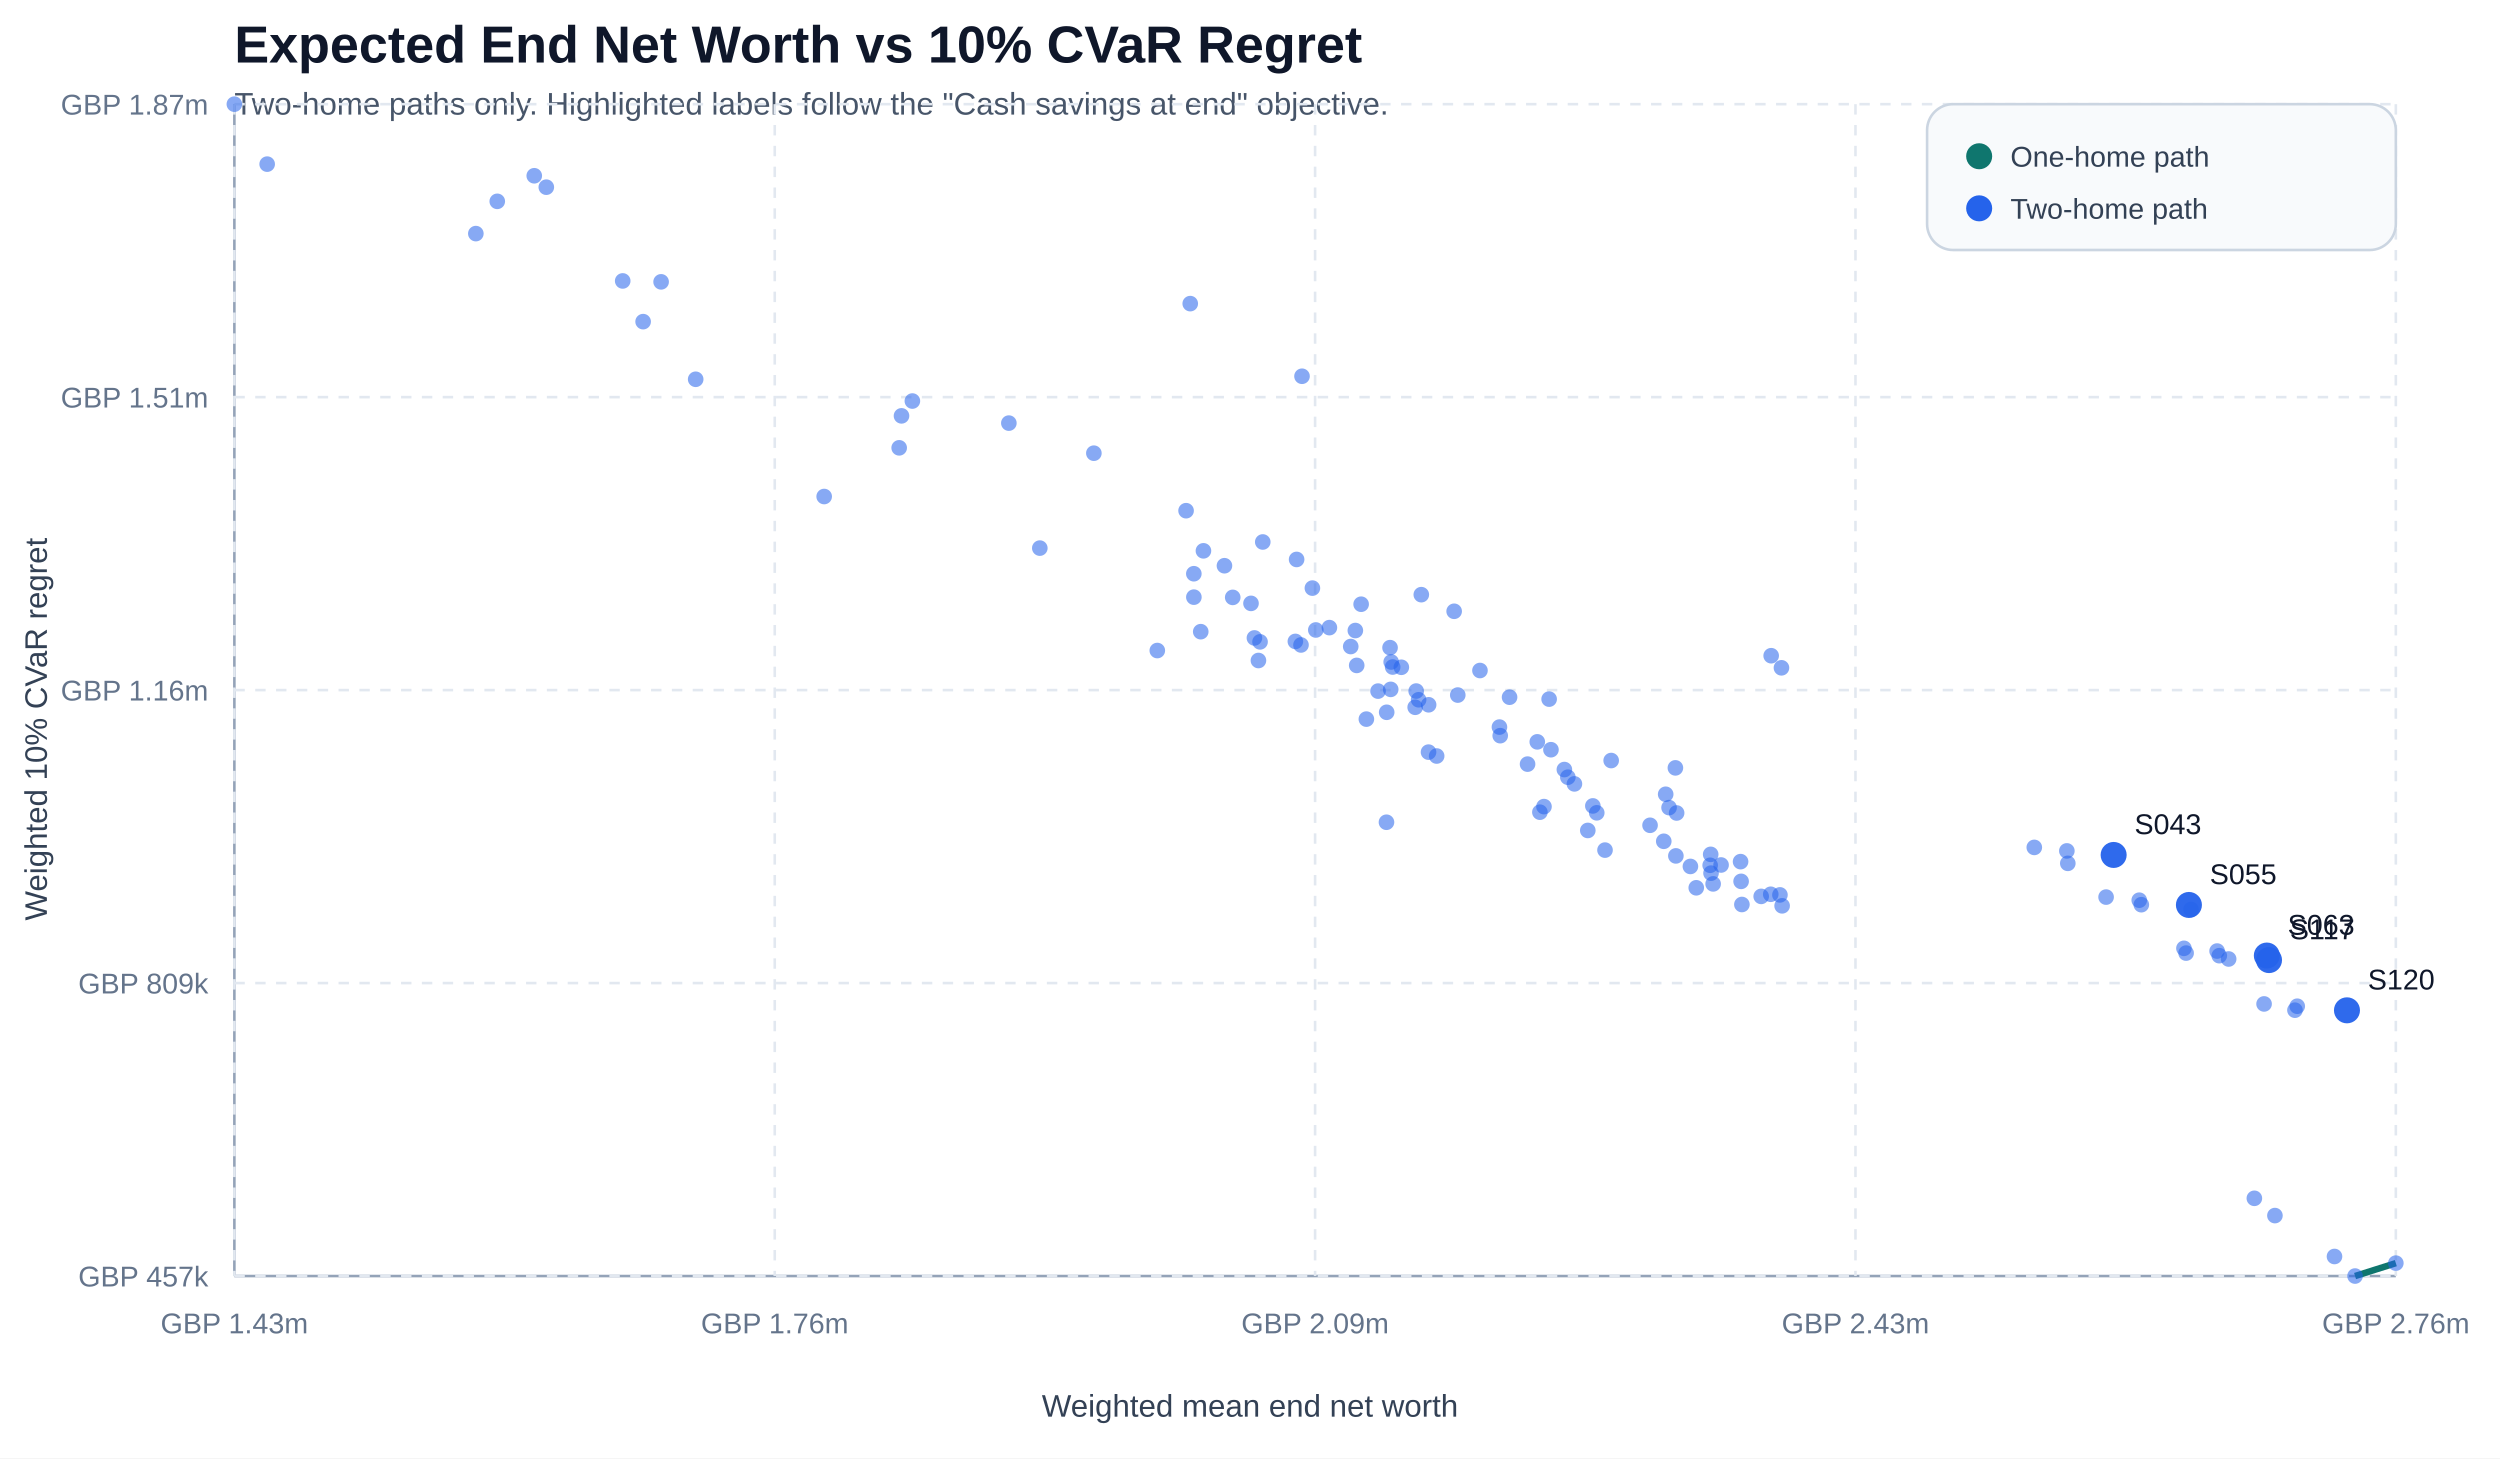
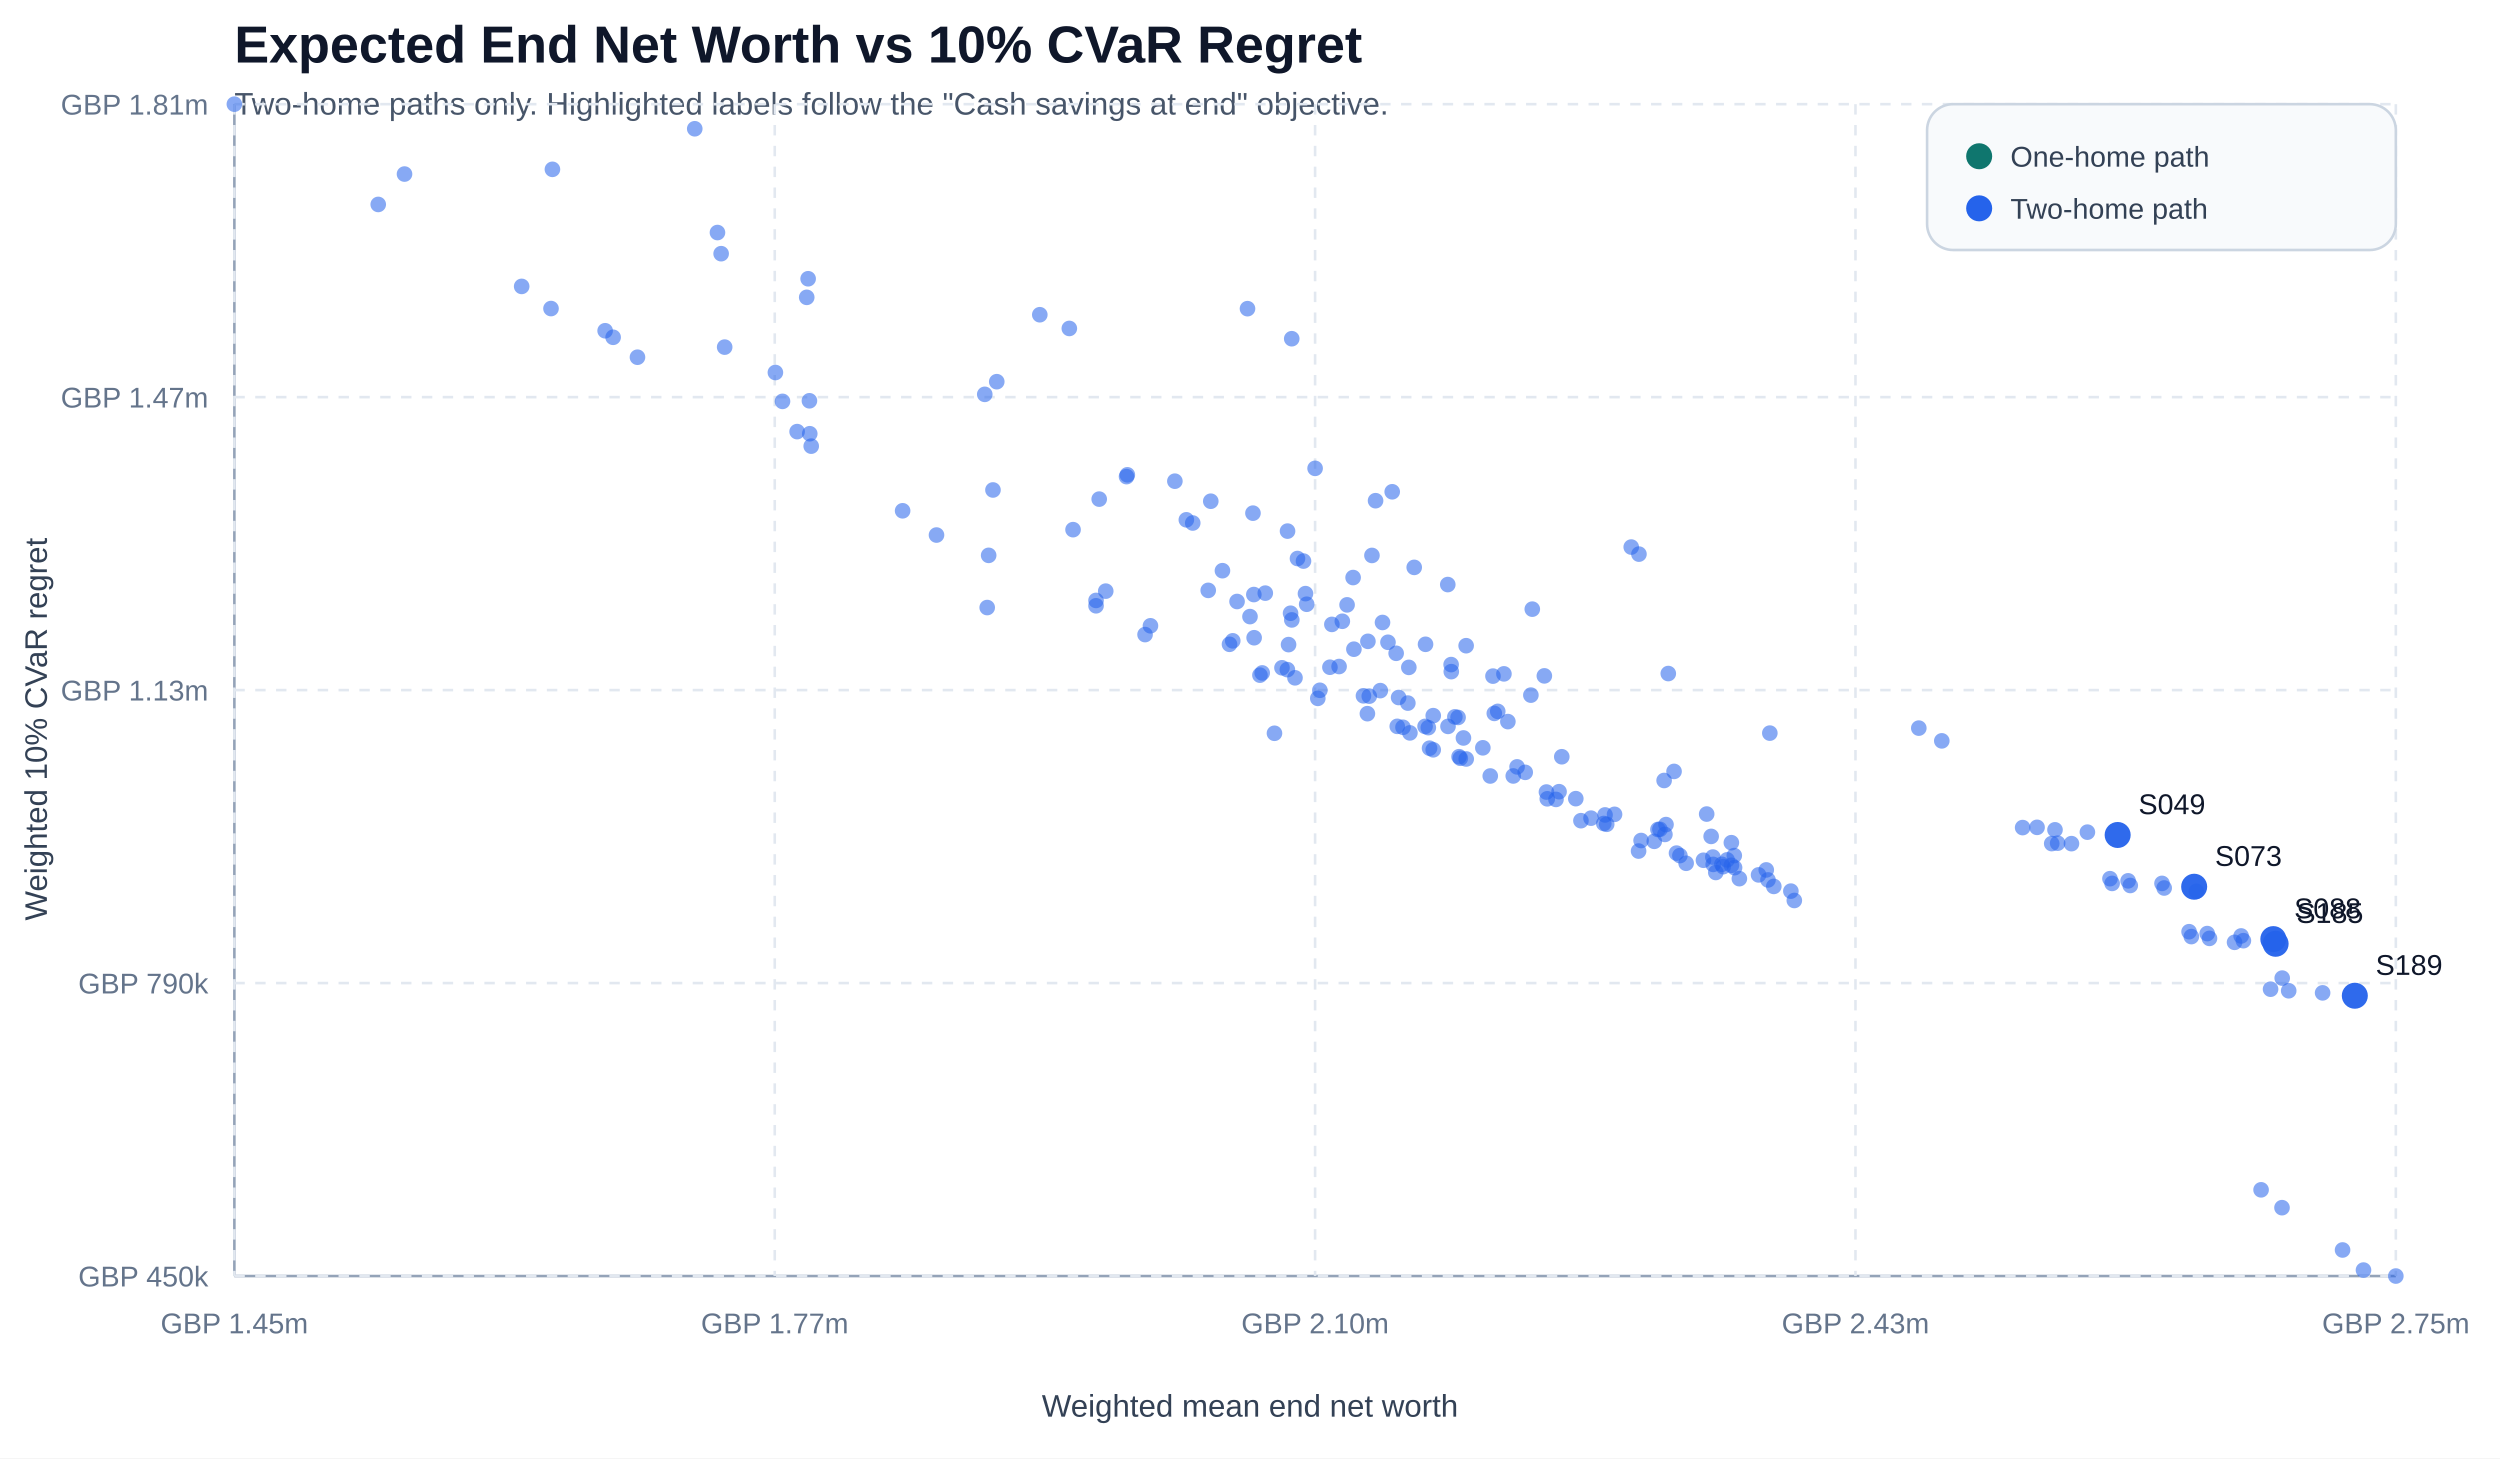
<svg xmlns="http://www.w3.org/2000/svg" width="960" height="560" viewBox="0 0 960 560">
  <rect width="960" height="560" fill="#ffffff" />
  <text x="90" y="24" font-size="20" font-family="Arial, sans-serif" font-weight="700" fill="#0f172a">Expected End Net Worth vs 10% CVaR Regret</text>
  <text x="90" y="44" font-size="12" font-family="Arial, sans-serif" fill="#475569">Two-home paths only. Highlighted labels follow the "Cash savings at end" objective.</text>
  <line x1="90" y1="490" x2="920" y2="490" stroke="#94a3b8" />
  <line x1="90" y1="40" x2="90" y2="490" stroke="#94a3b8" />
  <line x1="90" y1="40" x2="90" y2="490" stroke="#e2e8f0" stroke-dasharray="4 4" />
  <line x1="90" y1="490" x2="920" y2="490" stroke="#e2e8f0" stroke-dasharray="4 4" />
-   <text x="90" y="512" text-anchor="middle" font-size="11" font-family="Arial, sans-serif" fill="#64748b">GBP 1.43m</text>
-   <text x="80" y="494" text-anchor="end" font-size="11" font-family="Arial, sans-serif" fill="#64748b">GBP 457k</text>
+   <text x="90" y="512" text-anchor="middle" font-size="11" font-family="Arial, sans-serif" fill="#64748b">GBP 1.45m</text>
+   <text x="80" y="494" text-anchor="end" font-size="11" font-family="Arial, sans-serif" fill="#64748b">GBP 450k</text>
  <line x1="297.5" y1="40" x2="297.5" y2="490" stroke="#e2e8f0" stroke-dasharray="4 4" />
  <line x1="90" y1="377.5" x2="920" y2="377.5" stroke="#e2e8f0" stroke-dasharray="4 4" />
-   <text x="297.5" y="512" text-anchor="middle" font-size="11" font-family="Arial, sans-serif" fill="#64748b">GBP 1.76m</text>
-   <text x="80" y="381.5" text-anchor="end" font-size="11" font-family="Arial, sans-serif" fill="#64748b">GBP 809k</text>
+   <text x="297.5" y="512" text-anchor="middle" font-size="11" font-family="Arial, sans-serif" fill="#64748b">GBP 1.77m</text>
+   <text x="80" y="381.5" text-anchor="end" font-size="11" font-family="Arial, sans-serif" fill="#64748b">GBP 790k</text>
  <line x1="505" y1="40" x2="505" y2="490" stroke="#e2e8f0" stroke-dasharray="4 4" />
  <line x1="90" y1="265" x2="920" y2="265" stroke="#e2e8f0" stroke-dasharray="4 4" />
-   <text x="505" y="512" text-anchor="middle" font-size="11" font-family="Arial, sans-serif" fill="#64748b">GBP 2.09m</text>
-   <text x="80" y="269" text-anchor="end" font-size="11" font-family="Arial, sans-serif" fill="#64748b">GBP 1.16m</text>
+   <text x="505" y="512" text-anchor="middle" font-size="11" font-family="Arial, sans-serif" fill="#64748b">GBP 2.10m</text>
+   <text x="80" y="269" text-anchor="end" font-size="11" font-family="Arial, sans-serif" fill="#64748b">GBP 1.13m</text>
  <line x1="712.5" y1="40" x2="712.5" y2="490" stroke="#e2e8f0" stroke-dasharray="4 4" />
  <line x1="90" y1="152.5" x2="920" y2="152.5" stroke="#e2e8f0" stroke-dasharray="4 4" />
  <text x="712.5" y="512" text-anchor="middle" font-size="11" font-family="Arial, sans-serif" fill="#64748b">GBP 2.43m</text>
-   <text x="80" y="156.5" text-anchor="end" font-size="11" font-family="Arial, sans-serif" fill="#64748b">GBP 1.51m</text>
+   <text x="80" y="156.5" text-anchor="end" font-size="11" font-family="Arial, sans-serif" fill="#64748b">GBP 1.47m</text>
  <line x1="920" y1="40" x2="920" y2="490" stroke="#e2e8f0" stroke-dasharray="4 4" />
  <line x1="90" y1="40" x2="920" y2="40" stroke="#e2e8f0" stroke-dasharray="4 4" />
-   <text x="920" y="512" text-anchor="middle" font-size="11" font-family="Arial, sans-serif" fill="#64748b">GBP 2.76m</text>
-   <text x="80" y="44" text-anchor="end" font-size="11" font-family="Arial, sans-serif" fill="#64748b">GBP 1.87m</text>
-   <polyline points="904.342,490 920,485.042" fill="none" stroke="#0f766e" stroke-width="2.5" />
-   <circle cx="591.321" cy="311.881" r="3" fill="#2563eb" opacity="0.55" />
-   <circle cx="524.688" cy="276.14" r="3" fill="#2563eb" opacity="0.55" />
-   <circle cx="559.784" cy="266.905" r="3" fill="#2563eb" opacity="0.55" />
-   <circle cx="548.556" cy="288.819" r="3" fill="#2563eb" opacity="0.55" />
-   <circle cx="651.364" cy="340.913" r="3" fill="#2563eb" opacity="0.55" />
-   <circle cx="668.889" cy="347.326" r="3" fill="#2563eb" opacity="0.55" />
-   <circle cx="616.324" cy="326.442" r="3" fill="#2563eb" opacity="0.55" />
-   <circle cx="611.655" cy="309.472" r="3" fill="#2563eb" opacity="0.55" />
-   <circle cx="643.535" cy="328.665" r="3" fill="#2563eb" opacity="0.55" />
-   <circle cx="543.816" cy="265.368" r="3" fill="#2563eb" opacity="0.55" />
-   <circle cx="586.582" cy="293.422" r="3" fill="#2563eb" opacity="0.55" />
-   <circle cx="590.314" cy="284.871" r="3" fill="#2563eb" opacity="0.55" />
-   <circle cx="533.779" cy="248.696" r="3" fill="#2563eb" opacity="0.55" />
-   <circle cx="483.24" cy="253.635" r="3" fill="#2563eb" opacity="0.55" />
-   <circle cx="520.454" cy="242.124" r="3" fill="#2563eb" opacity="0.55" />
-   <circle cx="499.584" cy="247.664" r="3" fill="#2563eb" opacity="0.55" />
-   <circle cx="461.084" cy="242.564" r="3" fill="#2563eb" opacity="0.55" />
-   <circle cx="649.118" cy="332.711" r="3" fill="#2563eb" opacity="0.55" />
-   <circle cx="657.035" cy="335.291" r="3" fill="#2563eb" opacity="0.55" />
-   <circle cx="657.843" cy="339.416" r="3" fill="#2563eb" opacity="0.55" />
-   <circle cx="592.889" cy="309.735" r="3" fill="#2563eb" opacity="0.55" />
-   <circle cx="576.086" cy="282.498" r="3" fill="#2563eb" opacity="0.55" />
-   <circle cx="594.867" cy="268.46" r="3" fill="#2563eb" opacity="0.55" />
-   <circle cx="518.679" cy="248.267" r="3" fill="#2563eb" opacity="0.55" />
-   <circle cx="600.718" cy="295.51" r="3" fill="#2563eb" opacity="0.55" />
-   <circle cx="579.672" cy="267.726" r="3" fill="#2563eb" opacity="0.55" />
-   <circle cx="679.966" cy="343.402" r="3" fill="#2563eb" opacity="0.55" />
-   <circle cx="609.711" cy="318.892" r="3" fill="#2563eb" opacity="0.55" />
-   <circle cx="633.622" cy="316.911" r="3" fill="#2563eb" opacity="0.55" />
-   <circle cx="505.269" cy="241.91" r="3" fill="#2563eb" opacity="0.55" />
-   <circle cx="575.786" cy="279.2" r="3" fill="#2563eb" opacity="0.55" />
-   <circle cx="545.781" cy="228.351" r="3" fill="#2563eb" opacity="0.55" />
-   <circle cx="544.746" cy="268.709" r="3" fill="#2563eb" opacity="0.55" />
-   <circle cx="483.857" cy="246.472" r="3" fill="#2563eb" opacity="0.55" />
-   <circle cx="639.62" cy="305.001" r="3" fill="#2563eb" opacity="0.55" />
-   <circle cx="920" cy="485.042" r="3" fill="#2563eb" opacity="0.55" />
-   <circle cx="904.342" cy="490" r="3" fill="#2563eb" opacity="0.55" />
-   <circle cx="668.584" cy="338.443" r="3" fill="#2563eb" opacity="0.55" />
-   <circle cx="638.886" cy="323.055" r="3" fill="#2563eb" opacity="0.55" />
-   <circle cx="896.444" cy="482.493" r="3" fill="#2563eb" opacity="0.55" />
-   <circle cx="522.677" cy="232.023" r="3" fill="#2563eb" opacity="0.55" />
-   <circle cx="684.335" cy="347.836" r="3" fill="#2563eb" opacity="0.55" />
-   <circle cx="532.487" cy="273.521" r="3" fill="#2563eb" opacity="0.55" />
-   <circle cx="558.394" cy="234.734" r="3" fill="#2563eb" opacity="0.55" />
-   <circle cx="668.381" cy="330.865" r="3" fill="#2563eb" opacity="0.55" />
-   <circle cx="520.973" cy="255.519" r="3" fill="#2563eb" opacity="0.55" />
-   <circle cx="613.152" cy="312.122" r="3" fill="#2563eb" opacity="0.55" />
-   <circle cx="503.961" cy="225.834" r="3" fill="#2563eb" opacity="0.55" />
-   <circle cx="604.578" cy="301.014" r="3" fill="#2563eb" opacity="0.55" />
-   <circle cx="676.298" cy="344.212" r="3" fill="#2563eb" opacity="0.55" />
-   <circle cx="873.571" cy="466.783" r="3" fill="#2563eb" opacity="0.55" />
-   <circle cx="497.422" cy="246.308" r="3" fill="#2563eb" opacity="0.55" />
-   <circle cx="865.673" cy="460.151" r="3" fill="#2563eb" opacity="0.55" />
-   <circle cx="529.171" cy="265.386" r="3" fill="#2563eb" opacity="0.55" />
-   <circle cx="534.027" cy="264.721" r="3" fill="#2563eb" opacity="0.55" />
-   <circle cx="534.214" cy="254.203" r="3" fill="#2563eb" opacity="0.55" />
-   <circle cx="660.893" cy="332.155" r="3" fill="#2563eb" opacity="0.55" />
-   <circle cx="551.676" cy="290.309" r="3" fill="#2563eb" opacity="0.55" />
-   <circle cx="683.495" cy="343.639" r="3" fill="#2563eb" opacity="0.55" />
-   <circle cx="548.59" cy="270.636" r="3" fill="#2563eb" opacity="0.55" />
-   <circle cx="399.288" cy="210.473" r="3" fill="#2563eb" opacity="0.55" />
-   <circle cx="543.431" cy="271.593" r="3" fill="#2563eb" opacity="0.55" />
-   <circle cx="602.049" cy="298.45" r="3" fill="#2563eb" opacity="0.55" />
-   <circle cx="510.488" cy="241.005" r="3" fill="#2563eb" opacity="0.55" />
-   <circle cx="656.902" cy="328.075" r="3" fill="#2563eb" opacity="0.55" />
-   <circle cx="481.699" cy="244.968" r="3" fill="#2563eb" opacity="0.55" />
-   <circle cx="473.366" cy="229.398" r="3" fill="#2563eb" opacity="0.55" />
-   <circle cx="595.564" cy="287.891" r="3" fill="#2563eb" opacity="0.55" />
-   <circle cx="534.785" cy="256.137" r="3" fill="#2563eb" opacity="0.55" />
-   <circle cx="480.386" cy="231.698" r="3" fill="#2563eb" opacity="0.55" />
-   <circle cx="656.705" cy="332.267" r="3" fill="#2563eb" opacity="0.55" />
-   <circle cx="901.236" cy="387.966" r="5" fill="#2563eb" opacity="0.95" />
-   <text x="909.236" y="379.966" font-size="11" font-family="Arial, sans-serif" fill="#0f172a">S120</text>
-   <circle cx="643.825" cy="312.187" r="3" fill="#2563eb" opacity="0.55" />
-   <circle cx="881.264" cy="387.914" r="3" fill="#2563eb" opacity="0.55" />
-   <circle cx="497.897" cy="214.827" r="3" fill="#2563eb" opacity="0.55" />
-   <circle cx="882.138" cy="386.392" r="3" fill="#2563eb" opacity="0.55" />
-   <circle cx="640.922" cy="310.121" r="3" fill="#2563eb" opacity="0.55" />
-   <circle cx="869.405" cy="385.51" r="3" fill="#2563eb" opacity="0.55" />
-   <circle cx="458.432" cy="220.312" r="3" fill="#2563eb" opacity="0.55" />
-   <circle cx="458.446" cy="229.307" r="3" fill="#2563eb" opacity="0.55" />
-   <circle cx="538.111" cy="256.237" r="3" fill="#2563eb" opacity="0.55" />
-   <circle cx="871.3" cy="368.672" r="5" fill="#2563eb" opacity="0.95" />
-   <text x="879.3" y="360.672" font-size="11" font-family="Arial, sans-serif" fill="#0f172a">S117</text>
-   <circle cx="870.466" cy="366.934" r="5" fill="#2563eb" opacity="0.95" />
-   <text x="878.466" y="358.934" font-size="11" font-family="Arial, sans-serif" fill="#0f172a">S063</text>
-   <circle cx="855.804" cy="368.251" r="3" fill="#2563eb" opacity="0.55" />
-   <circle cx="852.202" cy="366.983" r="3" fill="#2563eb" opacity="0.55" />
-   <circle cx="851.367" cy="365.203" r="3" fill="#2563eb" opacity="0.55" />
-   <circle cx="618.691" cy="292.05" r="3" fill="#2563eb" opacity="0.55" />
-   <circle cx="839.469" cy="365.988" r="3" fill="#2563eb" opacity="0.55" />
-   <circle cx="838.634" cy="364.157" r="3" fill="#2563eb" opacity="0.55" />
-   <circle cx="470.189" cy="217.24" r="3" fill="#2563eb" opacity="0.55" />
-   <circle cx="462.122" cy="211.518" r="3" fill="#2563eb" opacity="0.55" />
-   <circle cx="484.901" cy="208.12" r="3" fill="#2563eb" opacity="0.55" />
-   <circle cx="841.364" cy="349.211" r="3" fill="#2563eb" opacity="0.55" />
-   <circle cx="840.544" cy="347.506" r="5" fill="#2563eb" opacity="0.95" />
-   <text x="848.544" y="339.506" font-size="11" font-family="Arial, sans-serif" fill="#0f172a">S055</text>
-   <circle cx="822.266" cy="347.405" r="3" fill="#2563eb" opacity="0.55" />
-   <circle cx="821.472" cy="345.677" r="3" fill="#2563eb" opacity="0.55" />
-   <circle cx="808.74" cy="344.482" r="3" fill="#2563eb" opacity="0.55" />
-   <circle cx="811.638" cy="328.302" r="5" fill="#2563eb" opacity="0.95" />
-   <text x="819.638" y="320.302" font-size="11" font-family="Arial, sans-serif" fill="#0f172a">S043</text>
-   <circle cx="794.037" cy="331.525" r="3" fill="#2563eb" opacity="0.55" />
-   <circle cx="793.671" cy="326.749" r="3" fill="#2563eb" opacity="0.55" />
-   <circle cx="781.168" cy="325.402" r="3" fill="#2563eb" opacity="0.55" />
-   <circle cx="455.453" cy="196.109" r="3" fill="#2563eb" opacity="0.55" />
-   <circle cx="643.352" cy="294.864" r="3" fill="#2563eb" opacity="0.55" />
-   <circle cx="532.406" cy="315.742" r="3" fill="#2563eb" opacity="0.55" />
-   <circle cx="684.08" cy="256.438" r="3" fill="#2563eb" opacity="0.55" />
-   <circle cx="680.131" cy="251.795" r="3" fill="#2563eb" opacity="0.55" />
-   <circle cx="568.307" cy="257.477" r="3" fill="#2563eb" opacity="0.55" />
-   <circle cx="444.403" cy="249.807" r="3" fill="#2563eb" opacity="0.55" />
-   <circle cx="345.285" cy="171.966" r="3" fill="#2563eb" opacity="0.55" />
-   <circle cx="346.177" cy="159.689" r="3" fill="#2563eb" opacity="0.55" />
-   <circle cx="350.353" cy="153.998" r="3" fill="#2563eb" opacity="0.55" />
-   <circle cx="420.045" cy="174.027" r="3" fill="#2563eb" opacity="0.55" />
-   <circle cx="499.972" cy="144.483" r="3" fill="#2563eb" opacity="0.55" />
-   <circle cx="316.482" cy="190.664" r="3" fill="#2563eb" opacity="0.55" />
-   <circle cx="387.402" cy="162.476" r="3" fill="#2563eb" opacity="0.55" />
-   <circle cx="457.054" cy="116.592" r="3" fill="#2563eb" opacity="0.55" />
-   <circle cx="246.958" cy="123.51" r="3" fill="#2563eb" opacity="0.55" />
-   <circle cx="267.14" cy="145.644" r="3" fill="#2563eb" opacity="0.55" />
-   <circle cx="253.864" cy="108.228" r="3" fill="#2563eb" opacity="0.55" />
-   <circle cx="239.12" cy="107.88" r="3" fill="#2563eb" opacity="0.55" />
-   <circle cx="182.722" cy="89.704" r="3" fill="#2563eb" opacity="0.55" />
-   <circle cx="190.949" cy="77.315" r="3" fill="#2563eb" opacity="0.55" />
-   <circle cx="209.783" cy="71.879" r="3" fill="#2563eb" opacity="0.55" />
-   <circle cx="205.154" cy="67.494" r="3" fill="#2563eb" opacity="0.55" />
-   <circle cx="102.593" cy="63.028" r="3" fill="#2563eb" opacity="0.55" />
+   <text x="920" y="512" text-anchor="middle" font-size="11" font-family="Arial, sans-serif" fill="#64748b">GBP 2.75m</text>
+   <text x="80" y="44" text-anchor="end" font-size="11" font-family="Arial, sans-serif" fill="#64748b">GBP 1.81m</text>
+   <polyline points="920,490" fill="none" stroke="#0f766e" stroke-width="2.5" />
+   <circle cx="548.948" cy="287.307" r="3" fill="#2563eb" opacity="0.55" />
+   <circle cx="483.819" cy="259.259" r="3" fill="#2563eb" opacity="0.55" />
+   <circle cx="506.037" cy="268.173" r="3" fill="#2563eb" opacity="0.55" />
+   <circle cx="560.278" cy="290.574" r="3" fill="#2563eb" opacity="0.55" />
+   <circle cx="536.544" cy="278.919" r="3" fill="#2563eb" opacity="0.55" />
+   <circle cx="647.477" cy="331.497" r="3" fill="#2563eb" opacity="0.55" />
+   <circle cx="573.304" cy="259.629" r="3" fill="#2563eb" opacity="0.55" />
+   <circle cx="441.774" cy="240.305" r="3" fill="#2563eb" opacity="0.55" />
+   <circle cx="629.215" cy="326.806" r="3" fill="#2563eb" opacity="0.55" />
+   <circle cx="484.683" cy="258.403" r="3" fill="#2563eb" opacity="0.55" />
+   <circle cx="597.499" cy="306.978" r="3" fill="#2563eb" opacity="0.55" />
+   <circle cx="610.951" cy="314.172" r="3" fill="#2563eb" opacity="0.55" />
+   <circle cx="658.864" cy="335.033" r="3" fill="#2563eb" opacity="0.55" />
+   <circle cx="562.998" cy="247.95" r="3" fill="#2563eb" opacity="0.55" />
+   <circle cx="420.878" cy="232.622" r="3" fill="#2563eb" opacity="0.55" />
+   <circle cx="557.295" cy="257.907" r="3" fill="#2563eb" opacity="0.55" />
+   <circle cx="538.747" cy="279.275" r="3" fill="#2563eb" opacity="0.55" />
+   <circle cx="572.257" cy="297.981" r="3" fill="#2563eb" opacity="0.55" />
+   <circle cx="639.746" cy="316.64" r="3" fill="#2563eb" opacity="0.55" />
+   <circle cx="557.234" cy="255.202" r="3" fill="#2563eb" opacity="0.55" />
+   <circle cx="594.155" cy="306.743" r="3" fill="#2563eb" opacity="0.55" />
+   <circle cx="645.08" cy="328.547" r="3" fill="#2563eb" opacity="0.55" />
+   <circle cx="635.24" cy="323.067" r="3" fill="#2563eb" opacity="0.55" />
+   <circle cx="581.093" cy="297.969" r="3" fill="#2563eb" opacity="0.55" />
+   <circle cx="547.227" cy="278.933" r="3" fill="#2563eb" opacity="0.55" />
+   <circle cx="523.568" cy="267.195" r="3" fill="#2563eb" opacity="0.55" />
+   <circle cx="616.971" cy="316.526" r="3" fill="#2563eb" opacity="0.55" />
+   <circle cx="547.403" cy="247.413" r="3" fill="#2563eb" opacity="0.55" />
+   <circle cx="607.08" cy="315.146" r="3" fill="#2563eb" opacity="0.55" />
+   <circle cx="598.677" cy="304.01" r="3" fill="#2563eb" opacity="0.55" />
+   <circle cx="494.348" cy="257.138" r="3" fill="#2563eb" opacity="0.55" />
+   <circle cx="615.855" cy="316.222" r="3" fill="#2563eb" opacity="0.55" />
+   <circle cx="585.686" cy="296.582" r="3" fill="#2563eb" opacity="0.55" />
+   <circle cx="541.406" cy="281.431" r="3" fill="#2563eb" opacity="0.55" />
+   <circle cx="561.961" cy="283.378" r="3" fill="#2563eb" opacity="0.55" />
+   <circle cx="550.353" cy="287.926" r="3" fill="#2563eb" opacity="0.55" />
+   <circle cx="667.917" cy="337.403" r="3" fill="#2563eb" opacity="0.55" />
+   <circle cx="540.991" cy="256.274" r="3" fill="#2563eb" opacity="0.55" />
+   <circle cx="536.123" cy="250.864" r="3" fill="#2563eb" opacity="0.55" />
+   <circle cx="619.985" cy="312.706" r="3" fill="#2563eb" opacity="0.55" />
+   <circle cx="530.882" cy="239.033" r="3" fill="#2563eb" opacity="0.55" />
+   <circle cx="654.128" cy="330.338" r="3" fill="#2563eb" opacity="0.55" />
+   <circle cx="472.132" cy="247.413" r="3" fill="#2563eb" opacity="0.55" />
+   <circle cx="517.278" cy="232.266" r="3" fill="#2563eb" opacity="0.55" />
+   <circle cx="689.018" cy="345.784" r="3" fill="#2563eb" opacity="0.55" />
+   <circle cx="630.179" cy="322.756" r="3" fill="#2563eb" opacity="0.55" />
+   <circle cx="582.558" cy="294.483" r="3" fill="#2563eb" opacity="0.55" />
+   <circle cx="525.795" cy="267.325" r="3" fill="#2563eb" opacity="0.55" />
+   <circle cx="616.338" cy="312.933" r="3" fill="#2563eb" opacity="0.55" />
+   <circle cx="540.614" cy="269.986" r="3" fill="#2563eb" opacity="0.55" />
+   <circle cx="525.278" cy="246.27" r="3" fill="#2563eb" opacity="0.55" />
+   <circle cx="506.828" cy="265.068" r="3" fill="#2563eb" opacity="0.55" />
+   <circle cx="511.439" cy="239.77" r="3" fill="#2563eb" opacity="0.55" />
+   <circle cx="605.105" cy="306.682" r="3" fill="#2563eb" opacity="0.55" />
+   <circle cx="661.717" cy="332.794" r="3" fill="#2563eb" opacity="0.55" />
+   <circle cx="560.763" cy="291.167" r="3" fill="#2563eb" opacity="0.55" />
+   <circle cx="496.055" cy="238.049" r="3" fill="#2563eb" opacity="0.55" />
+   <circle cx="473.375" cy="246.078" r="3" fill="#2563eb" opacity="0.55" />
+   <circle cx="657.869" cy="331.93" r="3" fill="#2563eb" opacity="0.55" />
+   <circle cx="664.874" cy="332.277" r="3" fill="#2563eb" opacity="0.55" />
+   <circle cx="420.879" cy="230.565" r="3" fill="#2563eb" opacity="0.55" />
+   <circle cx="643.78" cy="327.597" r="3" fill="#2563eb" opacity="0.55" />
+   <circle cx="593.834" cy="304.141" r="3" fill="#2563eb" opacity="0.55" />
+   <circle cx="569.41" cy="287.16" r="3" fill="#2563eb" opacity="0.55" />
+   <circle cx="657.736" cy="329.112" r="3" fill="#2563eb" opacity="0.55" />
+   <circle cx="525.082" cy="274.048" r="3" fill="#2563eb" opacity="0.55" />
+   <circle cx="587.854" cy="266.93" r="3" fill="#2563eb" opacity="0.55" />
+   <circle cx="599.722" cy="290.592" r="3" fill="#2563eb" opacity="0.55" />
+   <circle cx="492.278" cy="256.429" r="3" fill="#2563eb" opacity="0.55" />
+   <circle cx="593.03" cy="259.534" r="3" fill="#2563eb" opacity="0.55" />
+   <circle cx="573.814" cy="273.948" r="3" fill="#2563eb" opacity="0.55" />
+   <circle cx="497.277" cy="260.281" r="3" fill="#2563eb" opacity="0.55" />
+   <circle cx="515.452" cy="238.568" r="3" fill="#2563eb" opacity="0.55" />
+   <circle cx="681.139" cy="340.381" r="3" fill="#2563eb" opacity="0.55" />
+   <circle cx="559.901" cy="275.499" r="3" fill="#2563eb" opacity="0.55" />
+   <circle cx="577.509" cy="258.764" r="3" fill="#2563eb" opacity="0.55" />
+   <circle cx="575.135" cy="273.167" r="3" fill="#2563eb" opacity="0.55" />
+   <circle cx="661.206" cy="331.886" r="3" fill="#2563eb" opacity="0.55" />
+   <circle cx="481.587" cy="244.889" r="3" fill="#2563eb" opacity="0.55" />
+   <circle cx="548.478" cy="279.411" r="3" fill="#2563eb" opacity="0.55" />
+   <circle cx="636.646" cy="318.522" r="3" fill="#2563eb" opacity="0.55" />
+   <circle cx="501.764" cy="232.029" r="3" fill="#2563eb" opacity="0.55" />
+   <circle cx="655.364" cy="312.598" r="3" fill="#2563eb" opacity="0.55" />
+   <circle cx="675.289" cy="335.958" r="3" fill="#2563eb" opacity="0.55" />
+   <circle cx="519.898" cy="249.292" r="3" fill="#2563eb" opacity="0.55" />
+   <circle cx="920" cy="490" r="3" fill="#2563eb" opacity="0.55" />
+   <circle cx="666.078" cy="333.184" r="3" fill="#2563eb" opacity="0.55" />
+   <circle cx="501.299" cy="227.953" r="3" fill="#2563eb" opacity="0.55" />
+   <circle cx="543.06" cy="217.873" r="3" fill="#2563eb" opacity="0.55" />
+   <circle cx="907.579" cy="487.71" r="3" fill="#2563eb" opacity="0.55" />
+   <circle cx="563.026" cy="291.444" r="3" fill="#2563eb" opacity="0.55" />
+   <circle cx="665.966" cy="328.544" r="3" fill="#2563eb" opacity="0.55" />
+   <circle cx="639.327" cy="320.419" r="3" fill="#2563eb" opacity="0.55" />
+   <circle cx="530.039" cy="265.198" r="3" fill="#2563eb" opacity="0.55" />
+   <circle cx="424.601" cy="226.998" r="3" fill="#2563eb" opacity="0.55" />
+   <circle cx="495.575" cy="235.485" r="3" fill="#2563eb" opacity="0.55" />
+   <circle cx="479.996" cy="236.771" r="3" fill="#2563eb" opacity="0.55" />
+   <circle cx="899.545" cy="479.994" r="3" fill="#2563eb" opacity="0.55" />
+   <circle cx="678.246" cy="334.051" r="3" fill="#2563eb" opacity="0.55" />
+   <circle cx="359.614" cy="205.456" r="3" fill="#2563eb" opacity="0.55" />
+   <circle cx="579.023" cy="277.092" r="3" fill="#2563eb" opacity="0.55" />
+   <circle cx="642.835" cy="296.224" r="3" fill="#2563eb" opacity="0.55" />
+   <circle cx="637.413" cy="318.457" r="3" fill="#2563eb" opacity="0.55" />
+   <circle cx="379.644" cy="213.258" r="3" fill="#2563eb" opacity="0.55" />
+   <circle cx="519.594" cy="221.778" r="3" fill="#2563eb" opacity="0.55" />
+   <circle cx="687.695" cy="342.195" r="3" fill="#2563eb" opacity="0.55" />
+   <circle cx="555.944" cy="224.473" r="3" fill="#2563eb" opacity="0.55" />
+   <circle cx="550.366" cy="274.808" r="3" fill="#2563eb" opacity="0.55" />
+   <circle cx="663.211" cy="330.19" r="3" fill="#2563eb" opacity="0.55" />
+   <circle cx="475.028" cy="230.975" r="3" fill="#2563eb" opacity="0.55" />
+   <circle cx="639.023" cy="299.706" r="3" fill="#2563eb" opacity="0.55" />
+   <circle cx="588.4" cy="233.914" r="3" fill="#2563eb" opacity="0.55" />
+   <circle cx="657.083" cy="321.18" r="3" fill="#2563eb" opacity="0.55" />
+   <circle cx="876.291" cy="463.748" r="3" fill="#2563eb" opacity="0.55" />
+   <circle cx="526.828" cy="213.289" r="3" fill="#2563eb" opacity="0.55" />
+   <circle cx="494.806" cy="247.53" r="3" fill="#2563eb" opacity="0.55" />
+   <circle cx="500.543" cy="215.453" r="3" fill="#2563eb" opacity="0.55" />
+   <circle cx="485.869" cy="227.765" r="3" fill="#2563eb" opacity="0.55" />
+   <circle cx="514.207" cy="255.944" r="3" fill="#2563eb" opacity="0.55" />
+   <circle cx="868.256" cy="456.893" r="3" fill="#2563eb" opacity="0.55" />
+   <circle cx="678.907" cy="337.895" r="3" fill="#2563eb" opacity="0.55" />
+   <circle cx="537.065" cy="267.843" r="3" fill="#2563eb" opacity="0.55" />
+   <circle cx="558.667" cy="275.278" r="3" fill="#2563eb" opacity="0.55" />
+   <circle cx="664.845" cy="323.592" r="3" fill="#2563eb" opacity="0.55" />
+   <circle cx="532.982" cy="246.636" r="3" fill="#2563eb" opacity="0.55" />
+   <circle cx="481.474" cy="228.309" r="3" fill="#2563eb" opacity="0.55" />
+   <circle cx="498.235" cy="214.471" r="3" fill="#2563eb" opacity="0.55" />
+   <circle cx="469.42" cy="219.146" r="3" fill="#2563eb" opacity="0.55" />
+   <circle cx="463.96" cy="226.704" r="3" fill="#2563eb" opacity="0.55" />
+   <circle cx="904.251" cy="382.362" r="5" fill="#2563eb" opacity="0.95" />
+   <text x="912.251" y="374.362" font-size="11" font-family="Arial, sans-serif" fill="#0f172a">S189</text>
+   <circle cx="891.881" cy="381.26" r="3" fill="#2563eb" opacity="0.55" />
+   <circle cx="878.859" cy="380.452" r="3" fill="#2563eb" opacity="0.55" />
+   <circle cx="494.413" cy="203.945" r="3" fill="#2563eb" opacity="0.55" />
+   <circle cx="871.896" cy="379.851" r="3" fill="#2563eb" opacity="0.55" />
+   <circle cx="876.37" cy="375.593" r="3" fill="#2563eb" opacity="0.55" />
+   <circle cx="873.832" cy="362.41" r="5" fill="#2563eb" opacity="0.95" />
+   <text x="881.832" y="354.41" font-size="11" font-family="Arial, sans-serif" fill="#0f172a">S185</text>
+   <circle cx="872.962" cy="360.617" r="5" fill="#2563eb" opacity="0.95" />
+   <text x="880.962" y="352.617" font-size="11" font-family="Arial, sans-serif" fill="#0f172a">S088</text>
+   <circle cx="861.462" cy="361.223" r="3" fill="#2563eb" opacity="0.55" />
+   <circle cx="858.065" cy="361.854" r="3" fill="#2563eb" opacity="0.55" />
+   <circle cx="860.592" cy="359.405" r="3" fill="#2563eb" opacity="0.55" />
+   <circle cx="848.44" cy="360.338" r="3" fill="#2563eb" opacity="0.55" />
+   <circle cx="847.57" cy="358.497" r="3" fill="#2563eb" opacity="0.55" />
+   <circle cx="841.477" cy="359.65" r="3" fill="#2563eb" opacity="0.55" />
+   <circle cx="840.608" cy="357.774" r="3" fill="#2563eb" opacity="0.55" />
+   <circle cx="458.008" cy="200.837" r="3" fill="#2563eb" opacity="0.55" />
+   <circle cx="843.412" cy="342.261" r="3" fill="#2563eb" opacity="0.55" />
+   <circle cx="481.137" cy="197.053" r="3" fill="#2563eb" opacity="0.55" />
+   <circle cx="842.559" cy="340.507" r="5" fill="#2563eb" opacity="0.95" />
+   <text x="850.559" y="332.507" font-size="11" font-family="Arial, sans-serif" fill="#0f172a">S073</text>
+   <circle cx="831.043" cy="340.99" r="3" fill="#2563eb" opacity="0.55" />
+   <circle cx="830.212" cy="339.225" r="3" fill="#2563eb" opacity="0.55" />
+   <circle cx="818.02" cy="340.026" r="3" fill="#2563eb" opacity="0.55" />
+   <circle cx="817.193" cy="338.241" r="3" fill="#2563eb" opacity="0.55" />
+   <circle cx="811.058" cy="339.234" r="3" fill="#2563eb" opacity="0.55" />
+   <circle cx="810.231" cy="337.415" r="3" fill="#2563eb" opacity="0.55" />
+   <circle cx="813.179" cy="320.633" r="5" fill="#2563eb" opacity="0.95" />
+   <text x="821.179" y="312.633" font-size="11" font-family="Arial, sans-serif" fill="#0f172a">S049</text>
+   <circle cx="795.443" cy="323.956" r="3" fill="#2563eb" opacity="0.55" />
+   <circle cx="790.142" cy="323.778" r="3" fill="#2563eb" opacity="0.55" />
+   <circle cx="787.86" cy="323.939" r="3" fill="#2563eb" opacity="0.55" />
+   <circle cx="801.564" cy="319.547" r="3" fill="#2563eb" opacity="0.55" />
+   <circle cx="789.117" cy="318.656" r="3" fill="#2563eb" opacity="0.55" />
+   <circle cx="455.556" cy="199.611" r="3" fill="#2563eb" opacity="0.55" />
+   <circle cx="782.229" cy="317.701" r="3" fill="#2563eb" opacity="0.55" />
+   <circle cx="464.938" cy="192.469" r="3" fill="#2563eb" opacity="0.55" />
+   <circle cx="776.691" cy="317.793" r="3" fill="#2563eb" opacity="0.55" />
+   <circle cx="422.095" cy="191.66" r="3" fill="#2563eb" opacity="0.55" />
+   <circle cx="745.649" cy="284.491" r="3" fill="#2563eb" opacity="0.55" />
+   <circle cx="736.821" cy="279.597" r="3" fill="#2563eb" opacity="0.55" />
+   <circle cx="451.151" cy="184.775" r="3" fill="#2563eb" opacity="0.55" />
+   <circle cx="679.615" cy="281.518" r="3" fill="#2563eb" opacity="0.55" />
+   <circle cx="432.591" cy="183.026" r="3" fill="#2563eb" opacity="0.55" />
+   <circle cx="640.623" cy="258.645" r="3" fill="#2563eb" opacity="0.55" />
+   <circle cx="556.035" cy="278.934" r="3" fill="#2563eb" opacity="0.55" />
+   <circle cx="489.395" cy="281.578" r="3" fill="#2563eb" opacity="0.55" />
+   <circle cx="510.691" cy="256.214" r="3" fill="#2563eb" opacity="0.55" />
+   <circle cx="629.353" cy="212.781" r="3" fill="#2563eb" opacity="0.55" />
+   <circle cx="626.394" cy="210.073" r="3" fill="#2563eb" opacity="0.55" />
+   <circle cx="534.608" cy="188.843" r="3" fill="#2563eb" opacity="0.55" />
+   <circle cx="379.087" cy="233.3" r="3" fill="#2563eb" opacity="0.55" />
+   <circle cx="439.704" cy="243.677" r="3" fill="#2563eb" opacity="0.55" />
+   <circle cx="528.213" cy="192.268" r="3" fill="#2563eb" opacity="0.55" />
+   <circle cx="432.899" cy="182.331" r="3" fill="#2563eb" opacity="0.55" />
+   <circle cx="504.999" cy="179.85" r="3" fill="#2563eb" opacity="0.55" />
+   <circle cx="412.051" cy="203.39" r="3" fill="#2563eb" opacity="0.55" />
+   <circle cx="311.507" cy="171.32" r="3" fill="#2563eb" opacity="0.55" />
+   <circle cx="306.094" cy="165.74" r="3" fill="#2563eb" opacity="0.55" />
+   <circle cx="378.145" cy="151.431" r="3" fill="#2563eb" opacity="0.55" />
+   <circle cx="382.755" cy="146.57" r="3" fill="#2563eb" opacity="0.55" />
+   <circle cx="381.301" cy="188.151" r="3" fill="#2563eb" opacity="0.55" />
+   <circle cx="346.605" cy="196.145" r="3" fill="#2563eb" opacity="0.55" />
+   <circle cx="310.824" cy="153.901" r="3" fill="#2563eb" opacity="0.55" />
+   <circle cx="300.482" cy="154.128" r="3" fill="#2563eb" opacity="0.55" />
+   <circle cx="496.027" cy="130.067" r="3" fill="#2563eb" opacity="0.55" />
+   <circle cx="479.041" cy="118.529" r="3" fill="#2563eb" opacity="0.55" />
+   <circle cx="244.789" cy="137.174" r="3" fill="#2563eb" opacity="0.55" />
+   <circle cx="310.945" cy="166.553" r="3" fill="#2563eb" opacity="0.55" />
+   <circle cx="410.622" cy="126.124" r="3" fill="#2563eb" opacity="0.55" />
+   <circle cx="235.44" cy="129.519" r="3" fill="#2563eb" opacity="0.55" />
+   <circle cx="309.782" cy="114.18" r="3" fill="#2563eb" opacity="0.55" />
+   <circle cx="399.282" cy="120.857" r="3" fill="#2563eb" opacity="0.55" />
+   <circle cx="310.324" cy="107.042" r="3" fill="#2563eb" opacity="0.55" />
+   <circle cx="297.751" cy="143.046" r="3" fill="#2563eb" opacity="0.55" />
+   <circle cx="211.586" cy="118.486" r="3" fill="#2563eb" opacity="0.55" />
+   <circle cx="276.918" cy="97.414" r="3" fill="#2563eb" opacity="0.55" />
+   <circle cx="200.321" cy="109.98" r="3" fill="#2563eb" opacity="0.55" />
+   <circle cx="278.272" cy="133.292" r="3" fill="#2563eb" opacity="0.55" />
+   <circle cx="275.506" cy="89.296" r="3" fill="#2563eb" opacity="0.55" />
+   <circle cx="232.374" cy="127.012" r="3" fill="#2563eb" opacity="0.55" />
+   <circle cx="212.132" cy="65.027" r="3" fill="#2563eb" opacity="0.55" />
+   <circle cx="145.242" cy="78.505" r="3" fill="#2563eb" opacity="0.55" />
+   <circle cx="266.782" cy="49.448" r="3" fill="#2563eb" opacity="0.55" />
+   <circle cx="155.332" cy="66.837" r="3" fill="#2563eb" opacity="0.55" />
  <circle cx="90" cy="40" r="3" fill="#2563eb" opacity="0.55" />
  <text x="480" y="544" text-anchor="middle" font-size="12" font-family="Arial, sans-serif" fill="#334155">Weighted mean end net worth</text>
  <text x="18" y="280" transform="rotate(-90 18 280)" text-anchor="middle" font-size="12" font-family="Arial, sans-serif" fill="#334155">Weighted 10% CVaR regret</text>
  <rect x="740" y="40" width="180" height="56" rx="10" fill="#f8fafc" stroke="#cbd5e1" />
  <circle cx="760" cy="60" r="5" fill="#0f766e" />
  <text x="772" y="64" font-size="11" font-family="Arial, sans-serif" fill="#334155">One-home path</text>
  <circle cx="760" cy="80" r="5" fill="#2563eb" />
  <text x="772" y="84" font-size="11" font-family="Arial, sans-serif" fill="#334155">Two-home path</text>
</svg>
